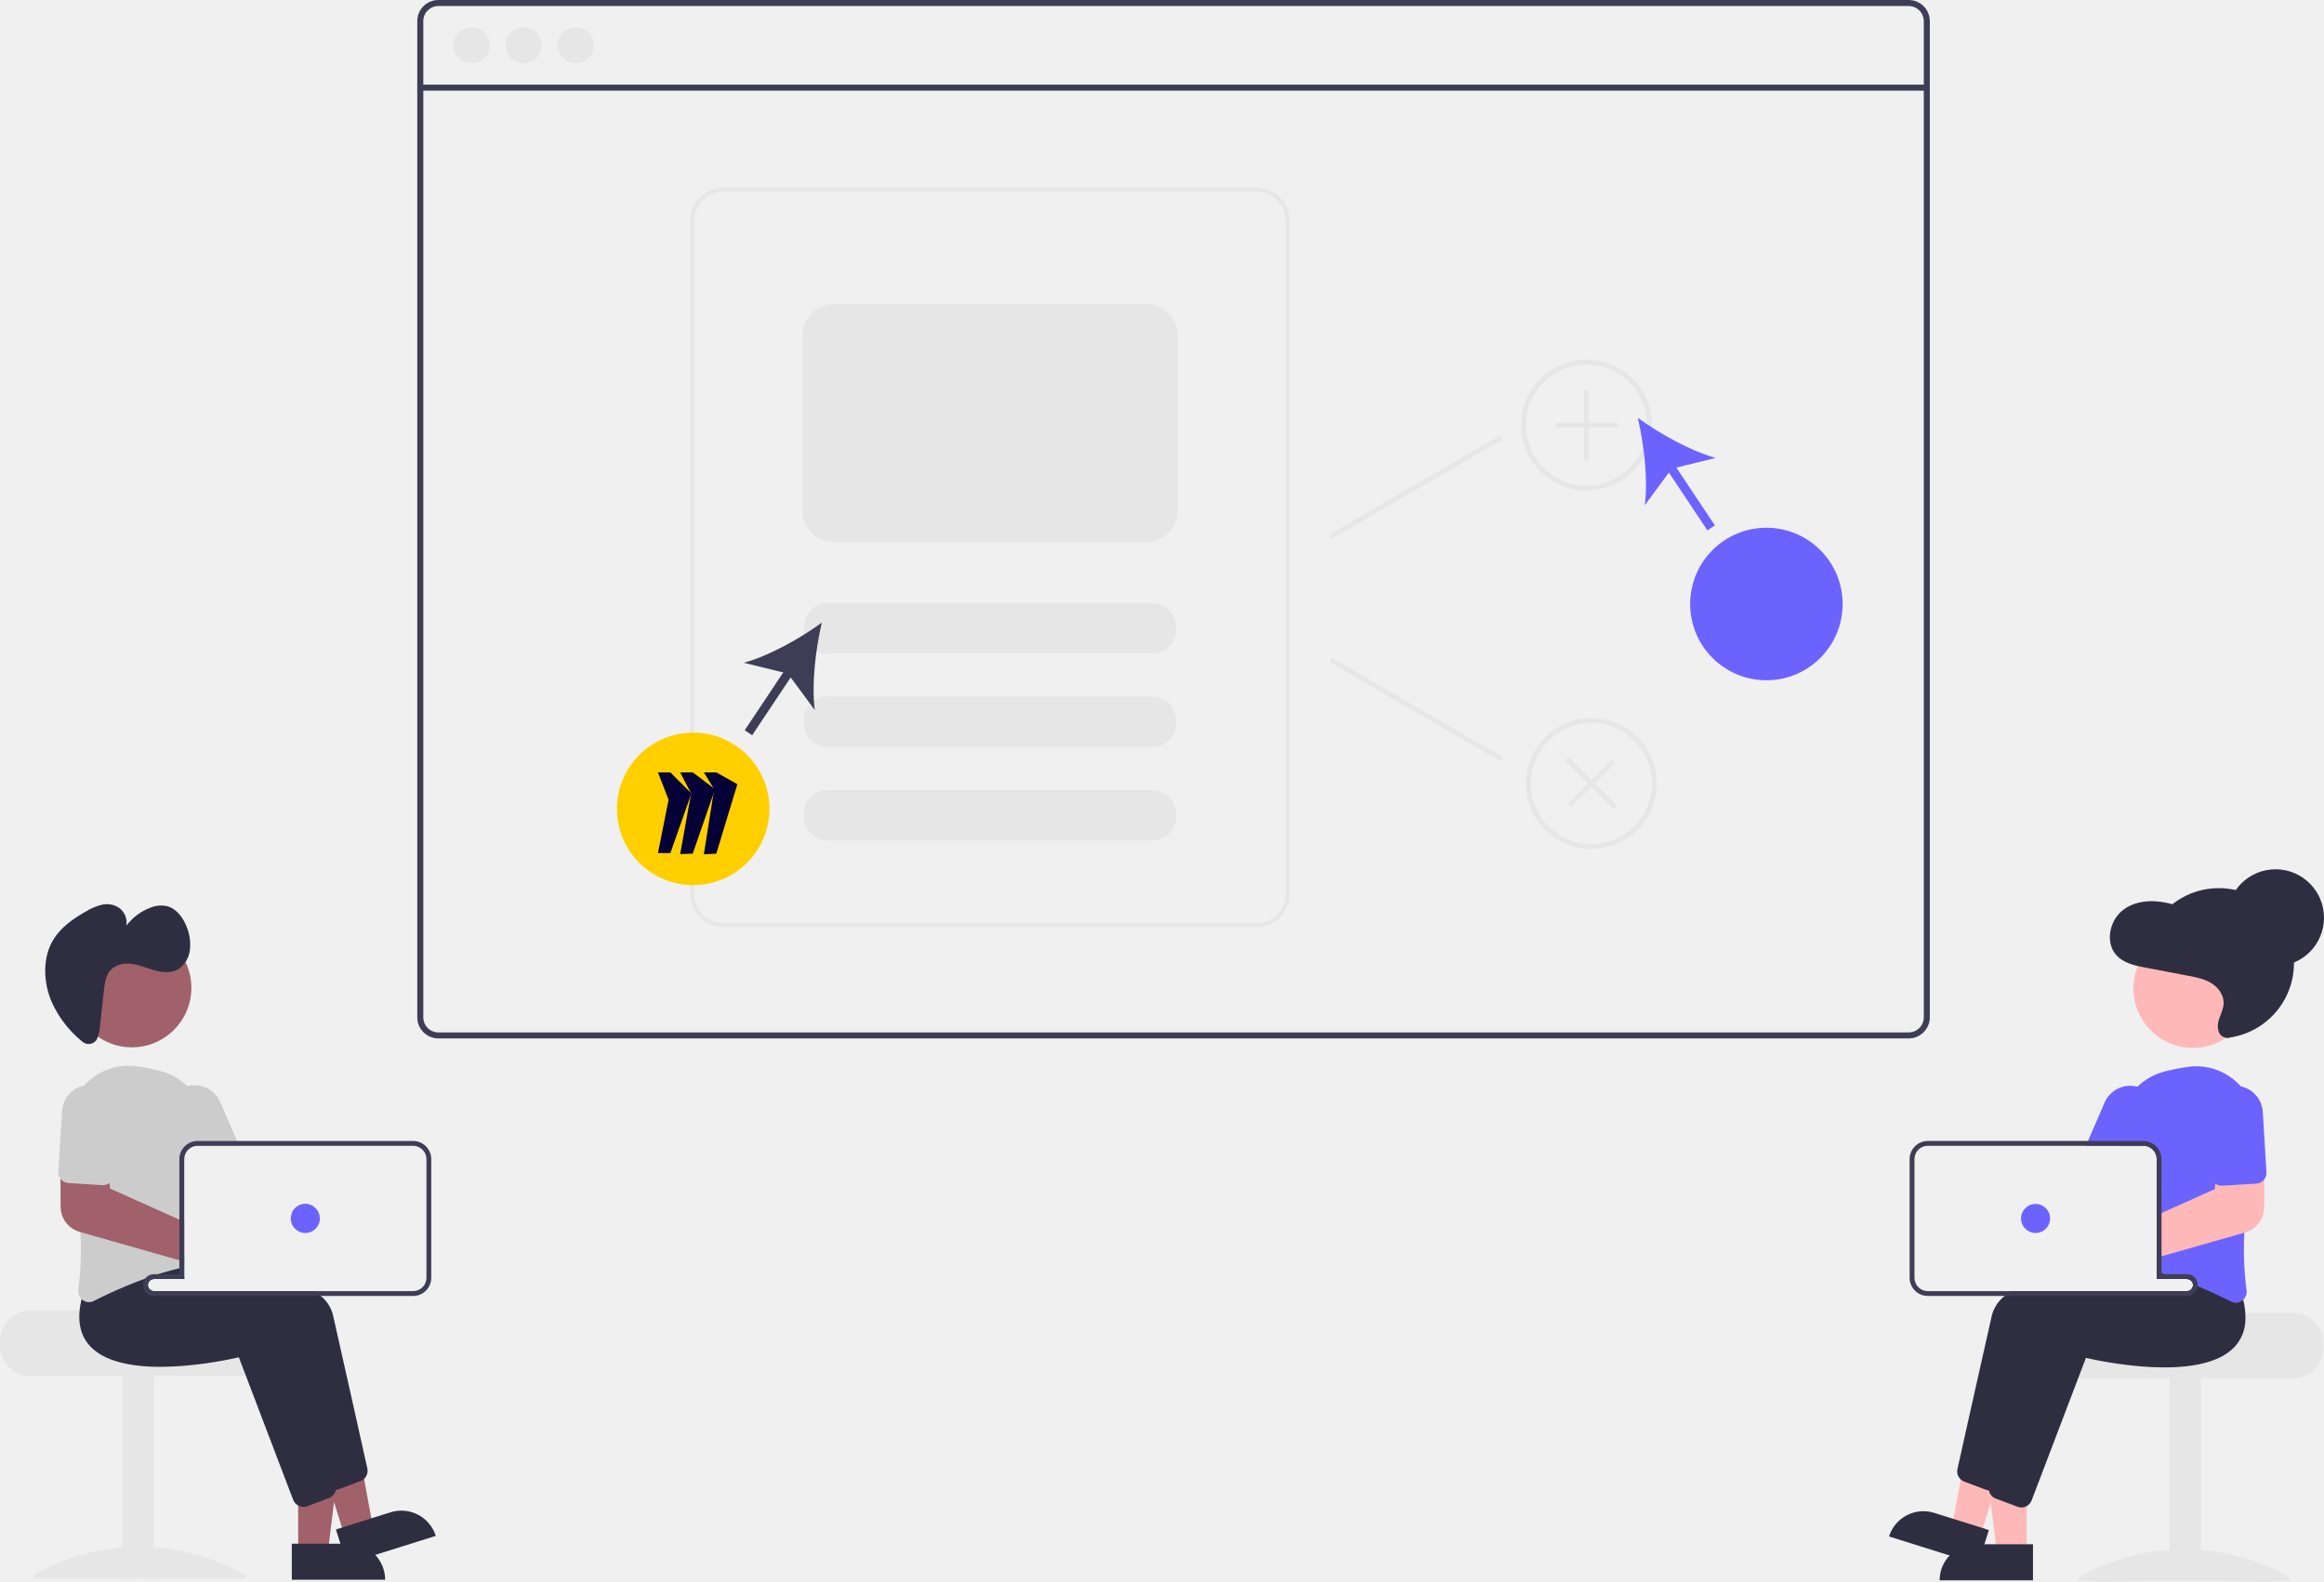
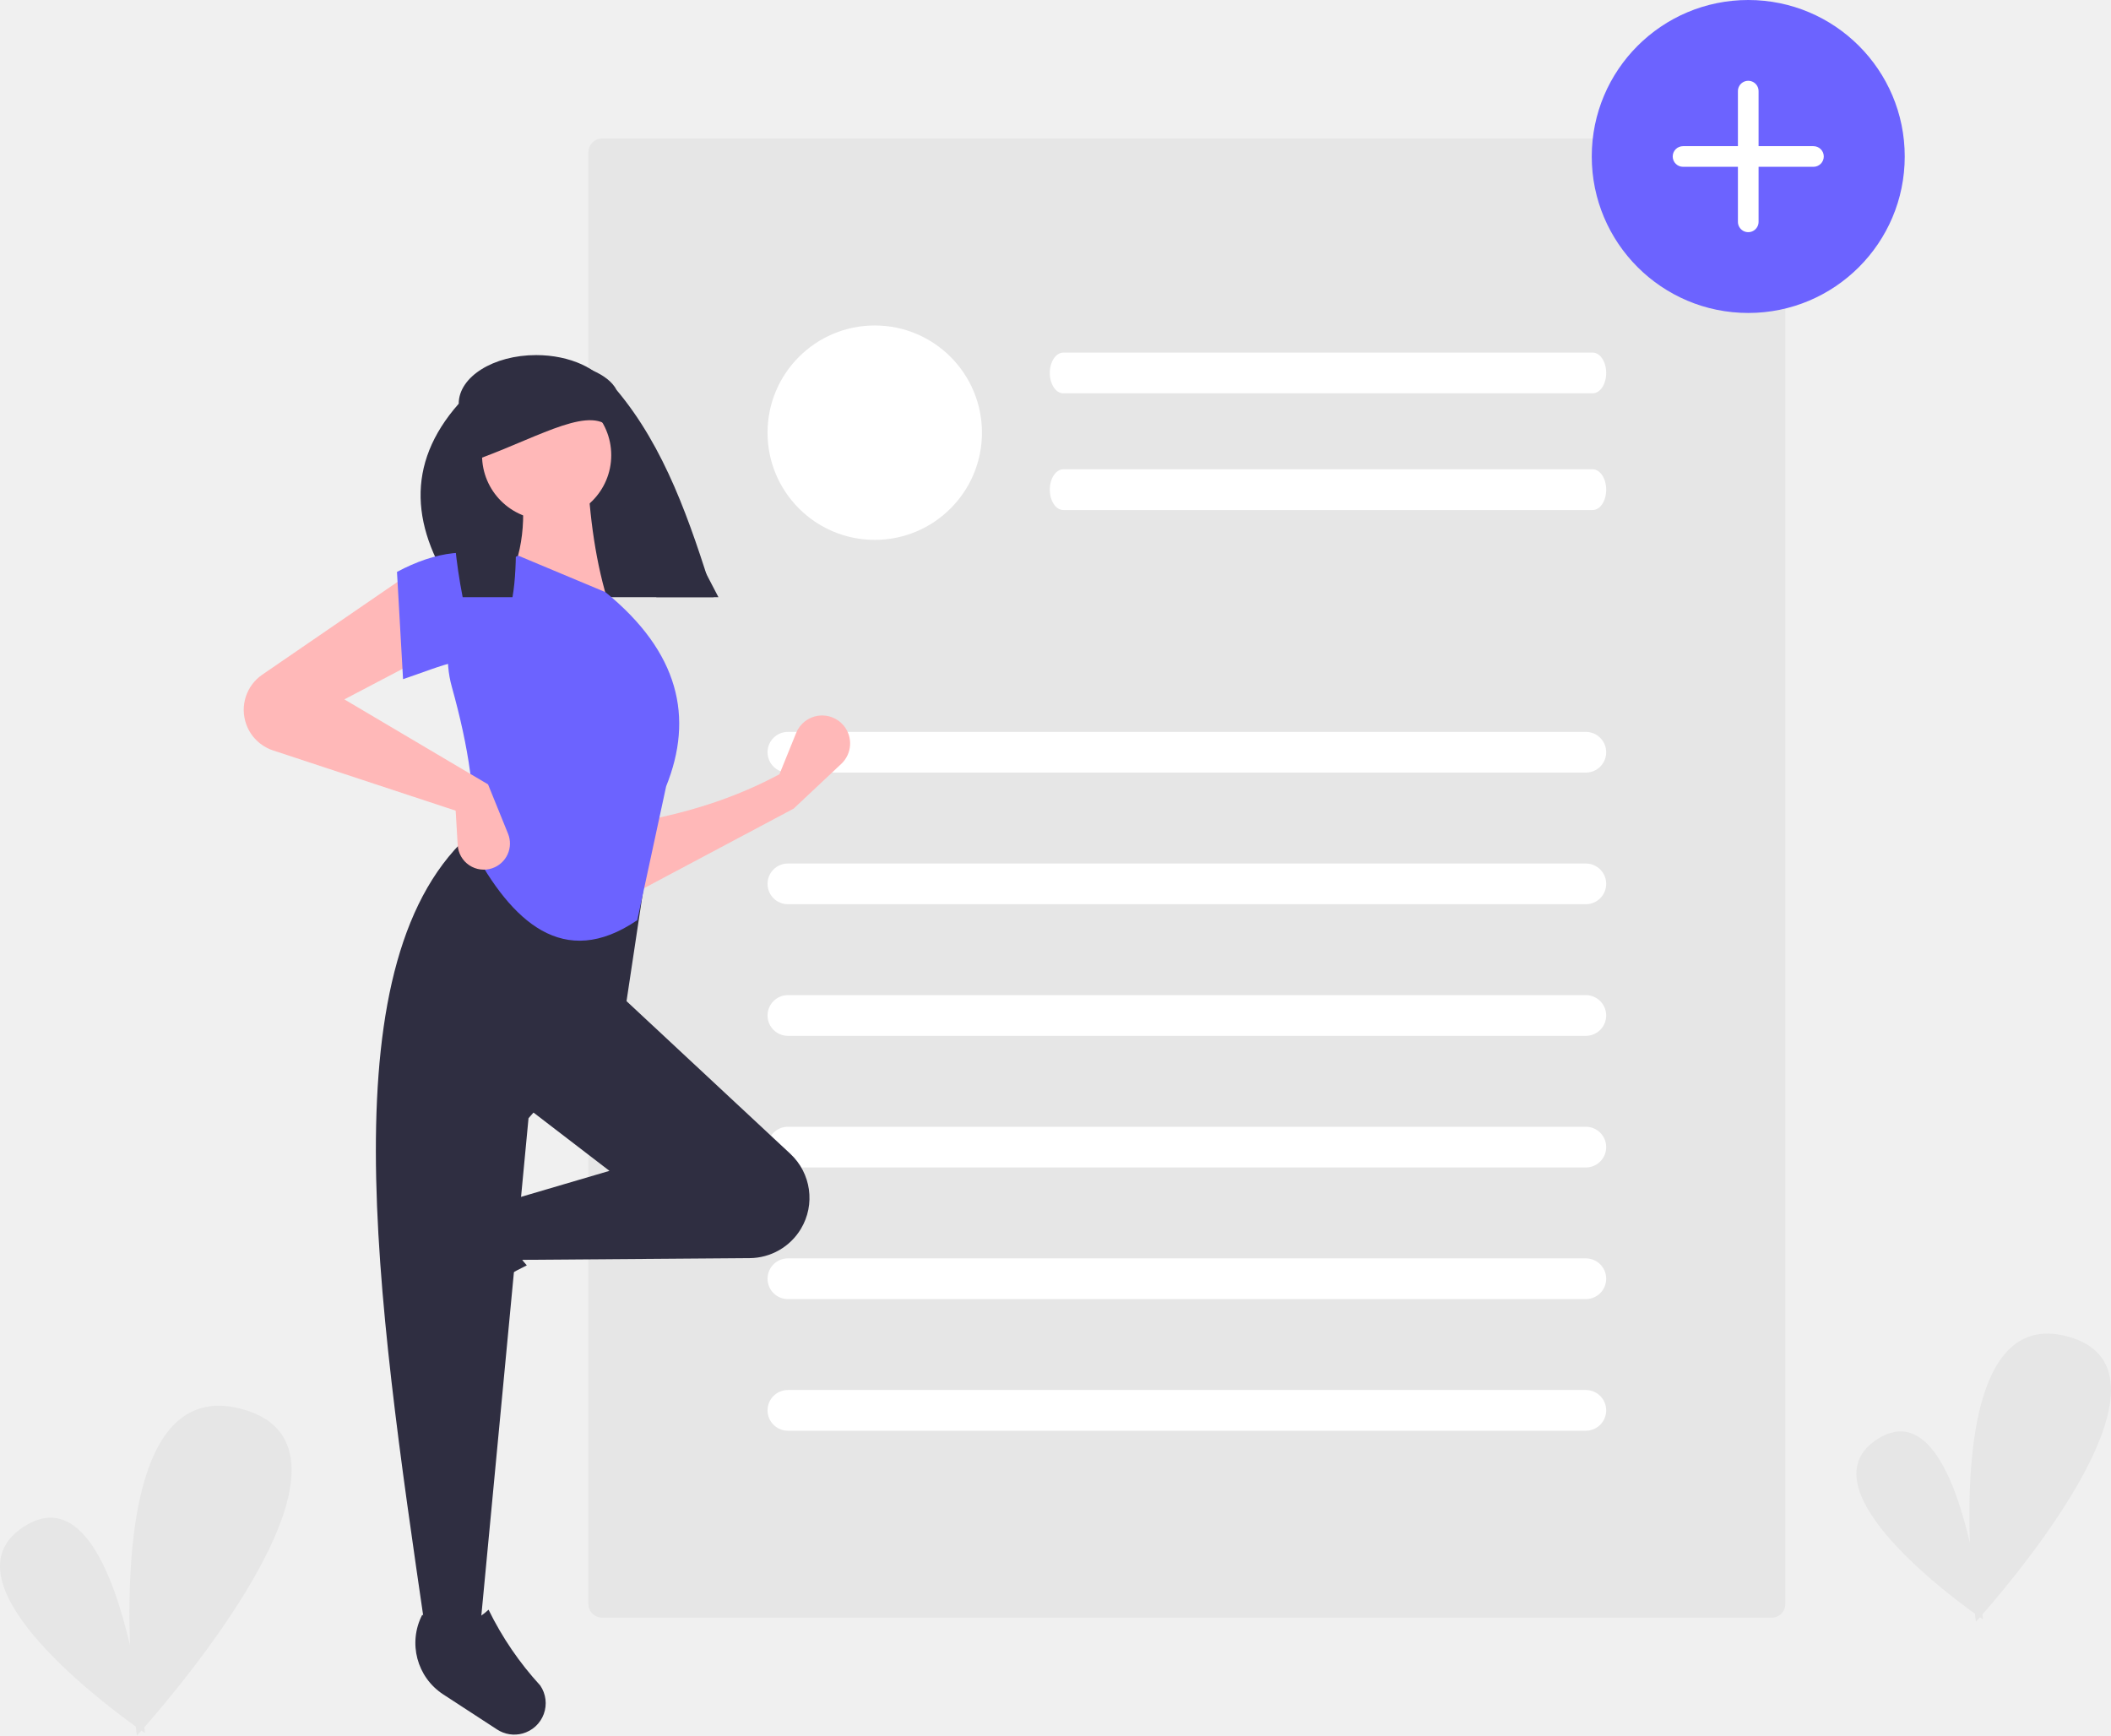
- <svg xmlns="http://www.w3.org/2000/svg" id="e5a14d39-c01f-40f9-a6ab-d21710ce4f03" data-name="Layer 1" width="959.442" height="652.973" viewBox="0 0 959.442 652.973">
-   <circle cx="916.03" cy="397.705" r="31" fill="#2f2e41" />
-   <path d="M908.261,123.513h-607a8.728,8.728,0,0,0-8.72,8.72v411.32a8.728,8.728,0,0,0,8.72,8.72h607a8.712,8.712,0,0,0,6.63-3.06,2.044,2.044,0,0,0,.19-.24,8.166,8.166,0,0,0,1.25-2.11,8.507,8.507,0,0,0,.66-3.31V132.233A8.73,8.73,0,0,0,908.261,123.513Zm6.24,420.04a6.175,6.175,0,0,1-1.03,3.42,6.446,6.446,0,0,1-2.36,2.12,6.184,6.184,0,0,1-2.85.69h-607a6.238,6.238,0,0,1-6.23-6.23V132.233a6.238,6.238,0,0,1,6.23-6.23h607a6.239,6.239,0,0,1,6.24,6.23Z" transform="translate(-120.2788 -123.5134)" fill="#3f3d56" />
-   <rect x="173.505" y="34.949" width="621.957" height="2.493" fill="#3f3d56" />
-   <circle cx="194.694" cy="18.696" r="7.478" fill="#e6e6e6" />
-   <circle cx="216.194" cy="18.696" r="7.478" fill="#e6e6e6" />
-   <circle cx="237.695" cy="18.696" r="7.478" fill="#e6e6e6" />
-   <path d="M639.053,201.012h-220.134a13.677,13.677,0,0,0-13.658,13.658V492.649a13.677,13.677,0,0,0,13.658,13.658h220.134a13.677,13.677,0,0,0,13.658-13.658V214.669A13.677,13.677,0,0,0,639.053,201.012Zm12.051,291.637a12.066,12.066,0,0,1-12.051,12.051h-220.134a12.066,12.066,0,0,1-12.051-12.051V214.669a12.066,12.066,0,0,1,12.051-12.051h220.134a12.066,12.066,0,0,1,12.051,12.051Z" transform="translate(-120.2788 -123.5134)" fill="#e6e6e6" />
-   <path d="M595.669,393.428H462.303c-13.623-.066-13.68-20.818.001-20.889l133.365,0C609.283,372.603,609.357,393.357,595.669,393.428Z" transform="translate(-120.2788 -123.5134)" fill="#e6e6e6" />
-   <path d="M595.669,431.992H462.303c-13.623-.066-13.68-20.818.001-20.889l133.365,0C609.283,411.167,609.357,431.92,595.669,431.992Z" transform="translate(-120.2788 -123.5134)" fill="#e6e6e6" />
-   <path d="M595.669,470.555H462.303c-13.623-.066-13.68-20.818.001-20.889l133.365,0C609.283,449.73,609.357,470.484,595.669,470.555Z" transform="translate(-120.2788 -123.5134)" fill="#e6e6e6" />
-   <path d="M775.271,326.012a27,27,0,1,1,27-27A27.031,27.031,0,0,1,775.271,326.012Zm0-52a25,25,0,1,0,25,25A25.028,25.028,0,0,0,775.271,274.012Z" transform="translate(-120.2788 -123.5134)" fill="#e6e6e6" />
-   <path d="M787.271,298.012h-11v-12.5a1,1,0,0,0-2,0v12.5h-11a1,1,0,0,0,0,2h11v12.5a1,1,0,1,0,2,0v-12.5h11a1,1,0,0,0,0-2Z" transform="translate(-120.2788 -123.5134)" fill="#e6e6e6" />
-   <path d="M777.271,474.012a27,27,0,1,1,27-27A27.031,27.031,0,0,1,777.271,474.012Zm0-52a25,25,0,1,0,25,25A25.028,25.028,0,0,0,777.271,422.012Z" transform="translate(-120.2788 -123.5134)" fill="#e6e6e6" />
-   <path d="M785.049,437.819l-7.778,7.778-8.839-8.839a1,1,0,1,0-1.414,1.414l8.839,8.839-7.778,7.778a1,1,0,0,0,1.414,1.414l7.778-7.778,8.839,8.839a1,1,0,0,0,1.414-1.414l-8.839-8.839,7.778-7.778a1,1,0,0,0-1.414-1.414Z" transform="translate(-120.2788 -123.5134)" fill="#e6e6e6" />
-   <path d="M593.258,347.473H464.713a13.271,13.271,0,0,1-13.256-13.256V262.231a13.271,13.271,0,0,1,13.256-13.256H593.258a13.271,13.271,0,0,1,13.256,13.256v71.985A13.271,13.271,0,0,1,593.258,347.473Z" transform="translate(-120.2788 -123.5134)" fill="#e6e6e6" />
-   <rect x="664.158" y="323.624" width="81.277" height="2" transform="translate(-187.9902 274.259) rotate(-30.13963)" fill="#e6e6e6" />
-   <rect x="703.796" y="375.76" width="2" height="81.277" transform="matrix(0.50211, -0.8648, 0.8648, 0.50211, -129.4704, 693.3186)" fill="#e6e6e6" />
-   <rect x="422.078" y="410.768" width="32.276" height="3.704" transform="translate(-268.4615 424.8441) rotate(-56.30993)" fill="#3f3d56" />
-   <path d="M459.568,380.594c-9.081,6.586-21.861,13.75-32.216,16.568l18.19,4.47,11.118,15.07C455.279,406.06,456.978,391.508,459.568,380.594Z" transform="translate(-120.2788 -123.5134)" fill="#3f3d56" />
-   <circle cx="286.175" cy="333.973" r="31.481" fill="#ffcf00" />
-   <polygon points="271.638 318.924 276.747 318.924 285.431 327.607 276.759 352.214 271.638 352.214 276.021 330.191 271.638 318.924" fill="#050036" />
-   <polygon points="280.808 318.924 286.034 318.924 295.197 325.838 285.978 352.47 280.808 352.623 285.309 327.607 280.808 318.924" fill="#050036" />
-   <polygon points="290.608 318.924 295.761 318.924 304.416 323.789 295.709 352.47 290.587 352.726 294.818 325.838 290.608 318.924" fill="#050036" />
-   <rect x="815.904" y="311.898" width="3.704" height="32.276" transform="translate(-164.8984 385.1897) rotate(-33.69007)" fill="#6c63ff" />
-   <path d="M796.405,296.01c9.081,6.586,21.861,13.75,32.216,16.568l-18.19,4.47-11.118,15.07C800.694,321.476,798.995,306.924,796.405,296.01Z" transform="translate(-120.2788 -123.5134)" fill="#6c63ff" />
-   <circle cx="729.24" cy="249.389" r="31.481" fill="#6c63ff" />
-   <path d="M1066.963,665.635h-48.01c0,1.38-49.48,2.5-49.48,2.5a12.86,12.86,0,0,0-2.11,2,12.41,12.41,0,0,0-2.9,8v2a12.505,12.505,0,0,0,12.5,12.5h90a12.511,12.511,0,0,0,12.5-12.5v-2A12.517,12.517,0,0,0,1066.963,665.635Z" transform="translate(-120.2788 -123.5134)" fill="#e6e6e6" />
-   <rect x="895.679" y="568.625" width="13" height="84" fill="#e6e6e6" />
-   <path d="M1065.958,775.682c0,1.405-19.699.543-44,.543s-44,.861-44-.543,19.699-12.543,44-12.543S1065.958,774.277,1065.958,775.682Z" transform="translate(-120.2788 -123.5134)" fill="#e6e6e6" />
-   <polygon points="836.67 641.12 824.41 641.12 818.577 593.832 836.672 593.832 836.67 641.12" fill="#ffb8b8" />
-   <path d="M815.653,637.617h23.644a0,0,0,0,1,0,0v14.887a0,0,0,0,1,0,0H800.766a0,0,0,0,1,0,0v0A14.887,14.887,0,0,1,815.653,637.617Z" fill="#2f2e41" />
-   <polygon points="817.532 634.278 805.835 630.607 814.427 583.742 831.691 589.159 817.532 634.278" fill="#ffb8b8" />
-   <path d="M916.377,749.126h23.644a0,0,0,0,1,0,0v14.887a0,0,0,0,1,0,0H901.491a0,0,0,0,1,0,0v0A14.887,14.887,0,0,1,916.377,749.126Z" transform="translate(148.4935 -364.4942) rotate(17.42262)" fill="#2f2e41" />
-   <path d="M1034.129,657.438a37.871,37.871,0,0,0-1.52-7.02l-2.29-2.88-5.96-7.48-.26.01c-.44.02-2.271.12-5.1.34h-.03c-1.75.14-3.89.32-6.32.55-.64.07-1.31.13-2,.2v10.44h12.5a2.504,2.504,0,0,1,2.48,2.18c.01.11.02.21.02.32a2.501,2.501,0,0,1-2.5,2.5h-72.6a28.407,28.407,0,0,0-2.66,2,14.882,14.882,0,0,0-5.25,7.86c-4.24,18.64-11.97,53.4-14.25,63.61a4.538,4.538,0,0,0,1.35,4.28,4.436,4.436,0,0,0,1.47.91l9.02,3.38a4.792,4.792,0,0,0,1.15.27c.05,0,.09.01.14.01a2.614,2.614,0,0,0,.28.01,4.532,4.532,0,0,0,4.21-2.9l7.12-18.68,10.97-28.8,4.34-11.39c5.03,1.18,47.23,10.52,61.36-4.53a16.068,16.068,0,0,0,3.24-5.11A20.802,20.802,0,0,0,1034.129,657.438Z" transform="translate(-120.2788 -123.5134)" fill="#2f2e41" />
-   <path d="M1046.369,660.158c-.22-.89-.47-1.81-.76-2.74l-8.25-10.36-.26.01c-.521.03-2.99.16-6.78.47-4.3.36-10.31.94-17.06,1.85-.2.02-.41.05-.61.08-.66.09-1.33.18-2,.28v1.85h12.5a2.504,2.504,0,0,1,2.48,2.18c.01.11.02.21.02.32a2.501,2.501,0,0,1-2.5,2.5H978.969c-1.93.63-3.79,1.29-5.57,2-9.34,3.7-16.33,8.55-17.76,14.86-.48,2.12-1.01,4.45-1.57,6.93-2.08,9.22-4.61,20.51-6.9,30.77v.01c-.47,2.12-.94,4.18-1.39,6.18-1.91,8.6-3.53,15.89-4.39,19.72-.02.11-.04.21-.06.32v.02a4.667,4.667,0,0,0,.28,2.29l.01.01v.01a4.43,4.43,0,0,0,1.3,1.79,4.593,4.593,0,0,0,1.29.75l9.02,3.38a4.58,4.58,0,0,0,1.57.29,4.435,4.435,0,0,0,2.15-.55,4.501,4.501,0,0,0,2.06-2.35l19.42-50.96,3.01-7.91c5.03,1.18,47.23,10.51,61.36-4.53a16.891,16.891,0,0,0,4.48-11.07A29.686,29.686,0,0,0,1046.369,660.158Z" transform="translate(-120.2788 -123.5134)" fill="#2f2e41" />
-   <path d="M1045.259,571.938c-.16-.19-.33-.38-.51-.56a24.472,24.472,0,0,0-20.97-7.39,79.362,79.362,0,0,0-9.91,1.95,24.981,24.981,0,0,0-11.18,6.27,24.414,24.414,0,0,0-7.41,18.2c.04,1.37.05,2.77.03,4.19,0,.66-.01,1.33-.02,2h9.86a5.32,5.32,0,0,1,1.27.15,5.511,5.511,0,0,1,4.23,5.35v46.52c.67.19,1.34.38,2,.58.21.07.41.13.61.19.23.07.46.14.68.21q3.045.945,5.95,2h3.26a2.504,2.504,0,0,1,2.48,2.18c.68.27,1.34.54,1.99.81,2.31.96,4.5,1.92,6.51,2.85,2.71,1.24,5.12,2.42,7.14,3.45a4.587,4.587,0,0,0,2.05.5,4.404,4.404,0,0,0,2.6-.86,5.531,5.531,0,0,0,.45-.37,4.505,4.505,0,0,0,1.37-3.98,128.087,128.087,0,0,1-.9-23.7c.28-6.65.88-13.47,1.66-20.06.42-3.57.89-7.07,1.38-10.44.47-3.22.97-6.31,1.46-9.23A24.607,24.607,0,0,0,1045.259,571.938Z" transform="translate(-120.2788 -123.5134)" fill="#6c63ff" />
-   <path d="M1004.269,572.758a11.858,11.858,0,0,0-1.58-.55,11.499,11.499,0,0,0-13.54,6.53l-6.87,15.86-.86,2h23.73a5.32,5.32,0,0,1,1.27.15l.8-1.85,3.04-7.02A11.511,11.511,0,0,0,1004.269,572.758Z" transform="translate(-120.2788 -123.5134)" fill="#6c63ff" />
-   <circle cx="905.326" cy="408.105" r="24.561" fill="#ffb8b8" />
-   <path d="M1049.879,601.978l-14.02.38-1.02,9.85-.23,2.28-21.96,9.86-2,.9v17.53l2-.57,6.32-1.8h.03l27.84-7.93.32-.09a10.879,10.879,0,0,0,7.86-10.35l.07-11.63.06-8.57Z" transform="translate(-120.2788 -123.5134)" fill="#ffb8b8" />
-   <path d="M1054.439,582.498a11.502,11.502,0,0,0-22.96,1.41l1.53,24.96a4.486,4.486,0,0,0,1.83,3.34,4.435,4.435,0,0,0,2.94.87l10.72-.66,3.25-.2a4.385,4.385,0,0,0,3.1-1.51,3.137,3.137,0,0,0,.24-.3,4.469,4.469,0,0,0,.88-2.96Z" transform="translate(-120.2788 -123.5134)" fill="#6c63ff" />
-   <path d="M1013.939,649.598h-1.29v-.13c-.66.09-1.33.18-2,.28v1.85h9.24Q1016.979,650.548,1013.939,649.598Zm0,0h-1.29v-.13c-.66.09-1.33.18-2,.28v1.85h9.24Q1016.979,650.548,1013.939,649.598Zm9.21,0h-10.5v-47.5a7.511,7.511,0,0,0-5.43-7.2,7.051,7.051,0,0,0-2.07-.3h-89a7.509,7.509,0,0,0-7.5,7.5v49a7.503,7.503,0,0,0,7.5,7.5h107a4.505,4.505,0,0,0,4.47-4.01,3.903,3.903,0,0,0,.03-.49A4.507,4.507,0,0,0,1023.149,649.598Zm2.5,4.5a2.501,2.501,0,0,1-2.5,2.5h-107a5.503,5.503,0,0,1-5.5-5.5v-49a5.503,5.503,0,0,1,5.5-5.5h89a5.32,5.32,0,0,1,1.27.15,5.511,5.511,0,0,1,4.23,5.35v49.5h12.5a2.504,2.504,0,0,1,2.48,2.18C1025.639,653.888,1025.649,653.988,1025.649,654.098Zm-11.71-4.5h-1.29v-.13c-.66.09-1.33.18-2,.28v1.85h9.24Q1016.979,650.548,1013.939,649.598Z" transform="translate(-120.2788 -123.5134)" fill="#3f3d56" />
-   <circle cx="840.367" cy="503.086" r="6" fill="#6c63ff" />
-   <path d="M120.279,677.135v2a12.511,12.511,0,0,0,12.5,12.5h90a12.505,12.505,0,0,0,12.5-12.5v-2a12.41,12.41,0,0,0-2.9-8,12.86,12.86,0,0,0-2.11-2s-49.48-1.12-49.48-2.5H132.779A12.517,12.517,0,0,0,120.279,677.135Z" transform="translate(-120.2788 -123.5134)" fill="#e6e6e6" />
-   <rect x="170.784" y="691.139" width="13" height="84" transform="translate(234.2884 1342.764) rotate(-180)" fill="#e6e6e6" />
-   <path d="M133.784,774.682c0,1.405,19.699.543,44,.543s44,.861,44-.543-19.699-12.543-44-12.543S133.784,773.277,133.784,774.682Z" transform="translate(-120.2788 -123.5134)" fill="#e6e6e6" />
-   <polygon points="123.1 640.882 135.36 640.881 141.192 593.593 123.098 593.594 123.1 640.882" fill="#a0616a" />
-   <path d="M240.752,760.892h38.531a0,0,0,0,1,0,0v14.887a0,0,0,0,1,0,0H255.639a14.887,14.887,0,0,1-14.887-14.887v0A0,0,0,0,1,240.752,760.892Z" transform="translate(399.7912 1413.145) rotate(179.9974)" fill="#2f2e41" />
-   <polygon points="142.238 634.039 153.935 630.368 145.343 583.503 128.079 588.921 142.238 634.039" fill="#a0616a" />
-   <path d="M260.306,748.887h38.531a0,0,0,0,1,0,0v14.887a0,0,0,0,1,0,0H275.193a14.887,14.887,0,0,1-14.887-14.887v0A0,0,0,0,1,260.306,748.887Z" transform="translate(652.4966 1270.741) rotate(162.5774)" fill="#2f2e41" />
-   <path d="M271.937,729.832c-2.27-10.21-10.01-44.97-14.25-63.61a14.681,14.681,0,0,0-4.98-7.62,27.112,27.112,0,0,0-2.58-2H183.826a2.501,2.501,0,0,1-2.5-2.5c0-.11.01-.21.02-.32a2.504,2.504,0,0,1,2.48-2.18h12.5v-9.93c-.68-.08-1.34-.16-2-.23-5.23-.62-9.73-1.02-12.95-1.27-2.86-.22-4.71-.32-5.15-.34l-.26-.02-5.96,7.49-2.29,2.88a37.608,37.608,0,0,0-1.52,7.01c-.71,6.28.74,11.38,4.33,15.2,14.13,15.04,56.33,5.71,61.36,4.53l22.43,58.87a4.505,4.505,0,0,0,4.21,2.89c.14,0,.28-.01.42-.02a4.56,4.56,0,0,0,1.15-.26l9.02-3.38A4.534,4.534,0,0,0,271.937,729.832Z" transform="translate(-120.2788 -123.5134)" fill="#2f2e41" />
-   <path d="M258.937,736.832c-2.27-10.21-10.01-44.97-14.25-63.61-1.41-6.18-8.13-10.95-17.17-14.62-1.73-.71-3.55-1.37-5.44-2h-38.25a2.501,2.501,0,0,1-2.5-2.5c0-.11.01-.21.02-.32a2.504,2.504,0,0,1,2.48-2.18h12.5v-1.06c-1.39-.24-2.78-.46-4.14-.67q-.93-.135-1.86-.27-1.665-.24-3.27-.45c-6.75-.91-12.75-1.49-17.05-1.85-3.79-.31-6.26-.44-6.78-.47l-.26-.02-8.25,10.37c-.29.93-.54,1.85-.76,2.74-2,8.28-.8,14.81,3.57,19.47,14.13,15.04,56.33,5.71,61.36,4.53l22.43,58.87a4.518,4.518,0,0,0,5.78,2.61l9.02-3.38a4.505,4.505,0,0,0,2.83-3.36A4.194,4.194,0,0,0,258.937,736.832Z" transform="translate(-120.2788 -123.5134)" fill="#2f2e41" />
-   <path d="M246.326,620.602a5.998,5.998,0,0,0-5.47,3.54l9.1-2.32A5.924,5.924,0,0,0,246.326,620.602Z" transform="translate(-120.2788 -123.5134)" fill="#a0616a" />
-   <path d="M205.056,589.522a24.433,24.433,0,0,0-7.42-17.56,24.928,24.928,0,0,0-11.17-6.26,81.451,81.451,0,0,0-9.92-1.96,24.518,24.518,0,0,0-20.97,7.4c-.18.18-.35.37-.51.56a24.598,24.598,0,0,0-6.08,20.81c.49,2.92.99,6.01,1.46,9.23.49,3.37.96,6.87,1.38,10.44.78,6.59,1.38,13.41,1.66,20.05a127.314,127.314,0,0,1-.9,23.71,4.504,4.504,0,0,0,1.37,3.98,5.461,5.461,0,0,0,.45.37,4.366,4.366,0,0,0,4.65.35c2.02-1.03,4.43-2.21,7.14-3.45,4.09-1.87,8.86-3.89,14-5.75,1.77-.64,3.59-1.26,5.43-1.84.47-.15.95-.3,1.43-.45,2.39-.73,4.82-1.41,7.27-1.99.67-.16,1.33-.31,2-.45v-44.61a5.511,5.511,0,0,1,4.23-5.35,5.323,5.323,0,0,1,1.27-.15h3.22c-.02-.67-.03-1.34-.03-2-.021-1.5-.01-2.98.03-4.43C205.056,589.952,205.056,589.732,205.056,589.522Z" transform="translate(-120.2788 -123.5134)" fill="#ccc" />
-   <path d="M218.146,594.602l-6.97-16.1a11.515,11.515,0,0,0-13.54-6.54,11.864,11.864,0,0,0-1.58.55,11.523,11.523,0,0,0-5.99,15.13l4.93,11.38,1.33,3.08a5.511,5.511,0,0,1,4.23-5.35,5.323,5.323,0,0,1,1.27-.15h17.18Z" transform="translate(-120.2788 -123.5134)" fill="#ccc" />
-   <circle cx="54.443" cy="407.867" r="24.561" fill="#a0616a" />
-   <path d="M159.879,553.201a3.974,3.974,0,0,1-5.69.327A44.426,44.426,0,0,1,141.517,536.979c-3.193-7.611-3.661-16.899-.027-24.033,3.072-6.031,8.587-9.87,14.092-13.007a22.994,22.994,0,0,1,6.848-2.894,8.994,8.994,0,0,1,7.154,1.407,7.544,7.544,0,0,1,2.878,7.227,22.354,22.354,0,0,1,9.802-7.357,11.365,11.365,0,0,1,7.554-.506c3.536,1.18,6.153,4.75,7.609,8.586a19.141,19.141,0,0,1,1.255,9.264,11.129,11.129,0,0,1-4.269,7.671c-2.884,1.99-6.599,1.788-9.953.907s-6.609-2.374-10.021-2.79-7.194.486-9.227,3.53c-1.432,2.143-1.769,4.967-2.061,7.658L161.63,546.641a18.548,18.548,0,0,1-1.278,5.84A3.251,3.251,0,0,1,159.879,553.201Z" transform="translate(-120.2788 -123.5134)" fill="#2f2e41" />
-   <path d="M194.326,627.092l-28.61-12.84-.23-2.28-1.02-9.85-14.02-.38-5.27-.14.06,8.57.07,11.63a10.867,10.867,0,0,0,7.86,10.34l.32.09,27.89,7.94,12.95,3.69,2,.57v-16.44Z" transform="translate(-120.2788 -123.5134)" fill="#a0616a" />
-   <path d="M158.076,571.492a11.489,11.489,0,0,0-12.18,10.77l-1.54,24.95a4.526,4.526,0,0,0,.88,2.96,3.079,3.079,0,0,0,.24.3,4.45,4.45,0,0,0,1.34,1.03,4.393,4.393,0,0,0,1.76.48l3.25.2,10.72.66a4.514,4.514,0,0,0,4.77-4.22l1.53-24.95A11.506,11.506,0,0,0,158.076,571.492Z" transform="translate(-120.2788 -123.5134)" fill="#ccc" />
-   <path d="M1044.354,550.483c-2.094,1.127-4.702,2.238-6.696.878-1.947-1.328-2.085-4.283-1.413-6.58s1.932-4.443,2.049-6.848c.168-3.447-2.134-6.646-4.991-8.436s-6.207-2.445-9.475-3.068l-17.924-3.419c-4.437-.846-9.24-1.904-12.201-5.475-4.284-5.168-2.426-13.786,2.648-17.97s12.226-4.653,18.613-3.247c3.533.778,6.979,2.069,10.566,2.447,7.081.746,14.568-2.058,21.139.856,5.72,2.537,9.185,8.978,9.993,15.381s-.603,12.836-2.18,19.049c-.938,3.696-1.97,7.448-4.04,10.592s-5.377,5.63-9.057,5.678Z" transform="translate(-120.2788 -123.5134)" fill="#2f2e41" />
-   <circle cx="939.44" cy="378.917" r="20" fill="#2f2e41" />
-   <path d="M194.326,649.472v.13h-1.29c-.28.09-.57.18-.85.27q-2.595.825-5.1,1.73h9.24v-1.85C195.656,649.652,194.986,649.562,194.326,649.472Zm0,0v.13h-1.29c-.28.09-.57.18-.85.27q-2.595.825-5.1,1.73h9.24v-1.85C195.656,649.652,194.986,649.562,194.326,649.472Zm0,0v.13h-1.29c-.28.09-.57.18-.85.27,1.36.21,2.75.43,4.14.67v-.79C195.656,649.652,194.986,649.562,194.326,649.472Zm0-2.31v2.44h-1.29c-.28.09-.57.18-.85.27q-2.595.825-5.1,1.73h9.24v-4.89C195.656,646.852,194.996,647.002,194.326,647.162Zm0,0v2.44h-1.29c-.28.09-.57.18-.85.27q-2.595.825-5.1,1.73h9.24v-4.89C195.656,646.852,194.996,647.002,194.326,647.162Zm0,0v2.44h-1.29c-.28.09-.57.18-.85.27q-2.595.825-5.1,1.73h9.24v-4.89C195.656,646.852,194.996,647.002,194.326,647.162Zm96.5-52.56h-89a7.049,7.049,0,0,0-2.07.3,7.547,7.547,0,0,0-4.76,4.12,7.38,7.38,0,0,0-.67,3.08v47.5h-10.5a4.499,4.499,0,0,0-4.5,4.5,3.904,3.904,0,0,0,.03.49,4.505,4.505,0,0,0,4.47,4.01h107a7.503,7.503,0,0,0,7.5-7.5v-49A7.509,7.509,0,0,0,290.826,594.602Zm5.5,56.5a5.503,5.503,0,0,1-5.5,5.5h-107a2.501,2.501,0,0,1-2.5-2.5c0-.11.01-.21.02-.32a2.504,2.504,0,0,1,2.48-2.18h12.5v-49.5a5.511,5.511,0,0,1,4.23-5.35,5.323,5.323,0,0,1,1.27-.15h89a5.503,5.503,0,0,1,5.5,5.5Zm-102-3.94v2.44h-1.29c-.28.09-.57.18-.85.27q-2.595.825-5.1,1.73h9.24v-4.89C195.656,646.852,194.996,647.002,194.326,647.162Zm0,0v2.44h-1.29c-.28.09-.57.18-.85.27q-2.595.825-5.1,1.73h9.24v-4.89C195.656,646.852,194.996,647.002,194.326,647.162Zm0,0v2.44h-1.29c-.28.09-.57.18-.85.27q-2.595.825-5.1,1.73h9.24v-4.89C195.656,646.852,194.996,647.002,194.326,647.162Zm0,2.31v.13h-1.29c-.28.09-.57.18-.85.27q-2.595.825-5.1,1.73h9.24v-1.85C195.656,649.652,194.986,649.562,194.326,649.472Z" transform="translate(-120.2788 -123.5134)" fill="#3f3d56" />
-   <path d="M252.326,626.602a6,6,0,0,1-12,0,5.936,5.936,0,0,1,.53-2.46,5.998,5.998,0,0,1,5.47-3.54,5.924,5.924,0,0,1,3.63,1.22A6.001,6.001,0,0,1,252.326,626.602Z" transform="translate(-120.2788 -123.5134)" fill="#6c63ff" />
+ <svg xmlns="http://www.w3.org/2000/svg" id="a6165653-2719-4fed-8ed9-8fe7d02b0919" data-name="Layer 1" width="777.805" height="639.552" viewBox="0 0 777.805 639.552">
+   <path d="M941.532,725.07c13.358-15.199,76.265-90.009,31.554-102.342-33.581-9.263-37.322,41.699-36.195,75.899-5.377-23.042-15.813-49.958-34.148-38.082-26.424,17.115,23.088,54.992,36.022,64.29.212,1.891.352,2.942.352,2.942s.53-.578,1.476-1.643c.739.517,1.15.795,1.15.795S941.675,726.258,941.532,725.07Z" transform="translate(-211.0973 -130.224)" fill="#e6e6e6" />
+   <path d="M264.281,766.677c15.3-17.408,87.349-103.092,36.14-117.217-38.461-10.609-42.746,47.76-41.456,86.93-6.159-26.39-18.111-57.219-39.111-43.617-30.264,19.603,26.444,62.984,41.257,73.634.243,2.166.404,3.369.404,3.369s.608-.663,1.691-1.882c.846.593,1.317.911,1.317.911S264.445,768.037,264.281,766.677Z" transform="translate(-211.0973 -130.224)" fill="#e6e6e6" />
+   <path d="M432.903,181.278a5.006,5.006,0,0,0-5,5v535a5.006,5.006,0,0,0,5,5H863.902a5.006,5.006,0,0,0,5-5v-535a5.006,5.006,0,0,0-5-5Z" transform="translate(-211.0973 -130.224)" fill="#e6e6e6" />
+   <path d="M795.403,414.903h-294a7.5,7.5,0,0,1,0-15h294a7.5,7.5,0,0,1,0,15Z" transform="translate(-211.0973 -130.224)" fill="#fff" />
+   <path d="M797.927,275.153H602.878c-2.748,0-4.976-3.358-4.976-7.5s2.228-7.5,4.976-7.5H797.927c2.748,0,4.976,3.358,4.976,7.5S800.675,275.153,797.927,275.153Z" transform="translate(-211.0973 -130.224)" fill="#fff" />
+   <path d="M797.927,318.153H602.878c-2.748,0-4.976-3.358-4.976-7.5s2.228-7.5,4.976-7.5H797.927c2.748,0,4.976,3.358,4.976,7.5S800.675,318.153,797.927,318.153Z" transform="translate(-211.0973 -130.224)" fill="#fff" />
+   <path d="M795.403,463.403h-294a7.5,7.5,0,0,1,0-15h294a7.5,7.5,0,0,1,0,15Z" transform="translate(-211.0973 -130.224)" fill="#fff" />
+   <path d="M795.403,511.903h-294a7.5,7.5,0,0,1,0-15h294a7.5,7.5,0,0,1,0,15Z" transform="translate(-211.0973 -130.224)" fill="#fff" />
+   <path d="M795.403,560.403h-294a7.5,7.5,0,0,1,0-15h294a7.5,7.5,0,0,1,0,15Z" transform="translate(-211.0973 -130.224)" fill="#fff" />
+   <path d="M795.403,608.903h-294a7.5,7.5,0,0,1,0-15h294a7.5,7.5,0,0,1,0,15Z" transform="translate(-211.0973 -130.224)" fill="#fff" />
+   <path d="M795.403,657.403h-294a7.5,7.5,0,0,1,0-15h294a7.5,7.5,0,0,1,0,15Z" transform="translate(-211.0973 -130.224)" fill="#fff" />
+   <circle cx="322.305" cy="159.429" r="39.5" fill="#fff" />
+   <path d="M594.265,414.903" transform="translate(-211.0973 -130.224)" fill="#fff" />
+   <path d="M503.507,428.188l-58.903,31.316-.746-26.096c19.226-3.209,37.517-8.797,54.429-17.895l6.16-15.22a10.318,10.318,0,0,1,17.536-2.678l0,0a10.318,10.318,0,0,1-.908,14.069Z" transform="translate(-211.0973 -130.224)" fill="#ffb8b8" />
+   <path d="M359.583,608.993v0a11.574,11.574,0,0,1,1.469-9.363L373.992,579.772a22.612,22.612,0,0,1,29.335-7.739h0c-5.438,9.256-4.68,17.377,1.878,24.434A117.631,117.631,0,0,0,377.269,615.511,11.574,11.574,0,0,1,359.583,608.993Z" transform="translate(-211.0973 -130.224)" fill="#2f2e41" />
+   <path d="M506.19,583.029l0,0a22.203,22.203,0,0,1-18.871,10.779l-85.96.651-3.728-21.623,38.026-11.184-32.061-24.605,35.044-41.008L502.289,555.363A22.203,22.203,0,0,1,506.19,583.029Z" transform="translate(-211.0973 -130.224)" fill="#2f2e41" />
+   <path d="M387.938,730.905H367.806C349.731,607.008,331.333,482.763,385.701,436.39l64.122,10.439-8.202,54.429-35.789,41.008Z" transform="translate(-211.0973 -130.224)" fill="#2f2e41" />
+   <path d="M403.634,768.972h0a11.574,11.574,0,0,1-9.363-1.469L374.413,754.565a22.612,22.612,0,0,1-7.741-29.335v0c9.257,5.437,17.377,4.679,24.434-1.88a117.63,117.63,0,0,0,19.047,27.935A11.574,11.574,0,0,1,403.634,768.972Z" transform="translate(-211.0973 -130.224)" fill="#2f2e41" />
+   <path d="M475.811,350.278H380.109c-17.674-25.003-19.748-48.913,0-71.294,0-9.896,12.783-17.919,28.551-17.919h0c12.352,0,23.303,4.985,27.139,12.354Z" transform="translate(-211.0973 -130.224)" fill="#2f2e41" />
+   <path d="M435.657,353.627l-37.28-8.947c6.192-12.674,6.702-26.776,3.728-41.754l25.351-.746C428.249,320.806,430.653,338.207,435.657,353.627Z" transform="translate(-211.0973 -130.224)" fill="#ffb8b8" />
+   <path d="M445.903,469.278c-27.139,18.493-46.314.633-60.947-26.923,2.033-16.862-1.259-37.041-7.357-58.966a40.138,40.138,0,0,1,24.506-48.401l0,0,32.061,13.421c27.224,22.19,32.582,46.227,22.368,71.578Z" transform="translate(-211.0973 -130.224)" fill="#6c63ff" />
+   <path d="M367.806,372.268l-29.824,15.658,52.938,31.316,7.366,18.17a9.637,9.637,0,0,1-5.789,12.731h0a9.637,9.637,0,0,1-12.762-8.544l-.745-12.663-67.284-22.204a15.733,15.733,0,0,1-9.873-9.611v0a15.733,15.733,0,0,1,5.903-18.303l54.105-37.118Z" transform="translate(-211.0973 -130.224)" fill="#ffb8b8" />
+   <path d="M397.631,375.25c-12.439-5.451-23.749.47-38.026,5.219l-2.237-39.517c14.176-7.556,27.692-9.593,40.263-3.728Z" transform="translate(-211.0973 -130.224)" fill="#6c63ff" />
+   <path d="M474.056,350.278H452.947c-13.138-24.236-12.541-67.056-40.777-57.512-18.141-10.767-7.732,31.484-12.243,57.512h-18.357c-4.988-25.43-5.057-50.913.811-71.635a9.655,9.655,0,0,1,3.512-7.059,19.952,19.952,0,0,1,2.945-2.238c6.487-4.087,10.843-6.414,20.32-6.414a57.204,57.204,0,0,1,15.688,2.157c.664.194,1.32.403,1.953.621.872.299,1.715.626,2.52.977,4.146,1.783,7.404,4.196,8.947,7.216C456.131,295.208,465.25,322.089,474.056,350.278Z" transform="translate(-211.0973 -130.224)" fill="#2f2e41" />
+   <circle cx="201.413" cy="167.729" r="23.802" fill="#ffb8b8" />
+   <path d="M436.652,288.772c-7.161-9.76-25.835,1.883-48.284,10.201V275.851c18.467-8.13,29.236-10.475,41.484-2.04Z" transform="translate(-211.0973 -130.224)" fill="#2f2e41" />
+   <circle cx="644.147" cy="57.659" r="57.659" fill="#6c63ff" />
+   <path d="M831.22,184.078a3.805,3.805,0,1,0,0,7.61h20.22v20.219a3.805,3.805,0,1,0,7.609,0V191.688h20.22a3.805,3.805,0,0,0,0-7.61H859.049V163.858a3.805,3.805,0,1,0-7.609,0v20.22Z" transform="translate(-211.0973 -130.224)" fill="#fff" />
</svg>
